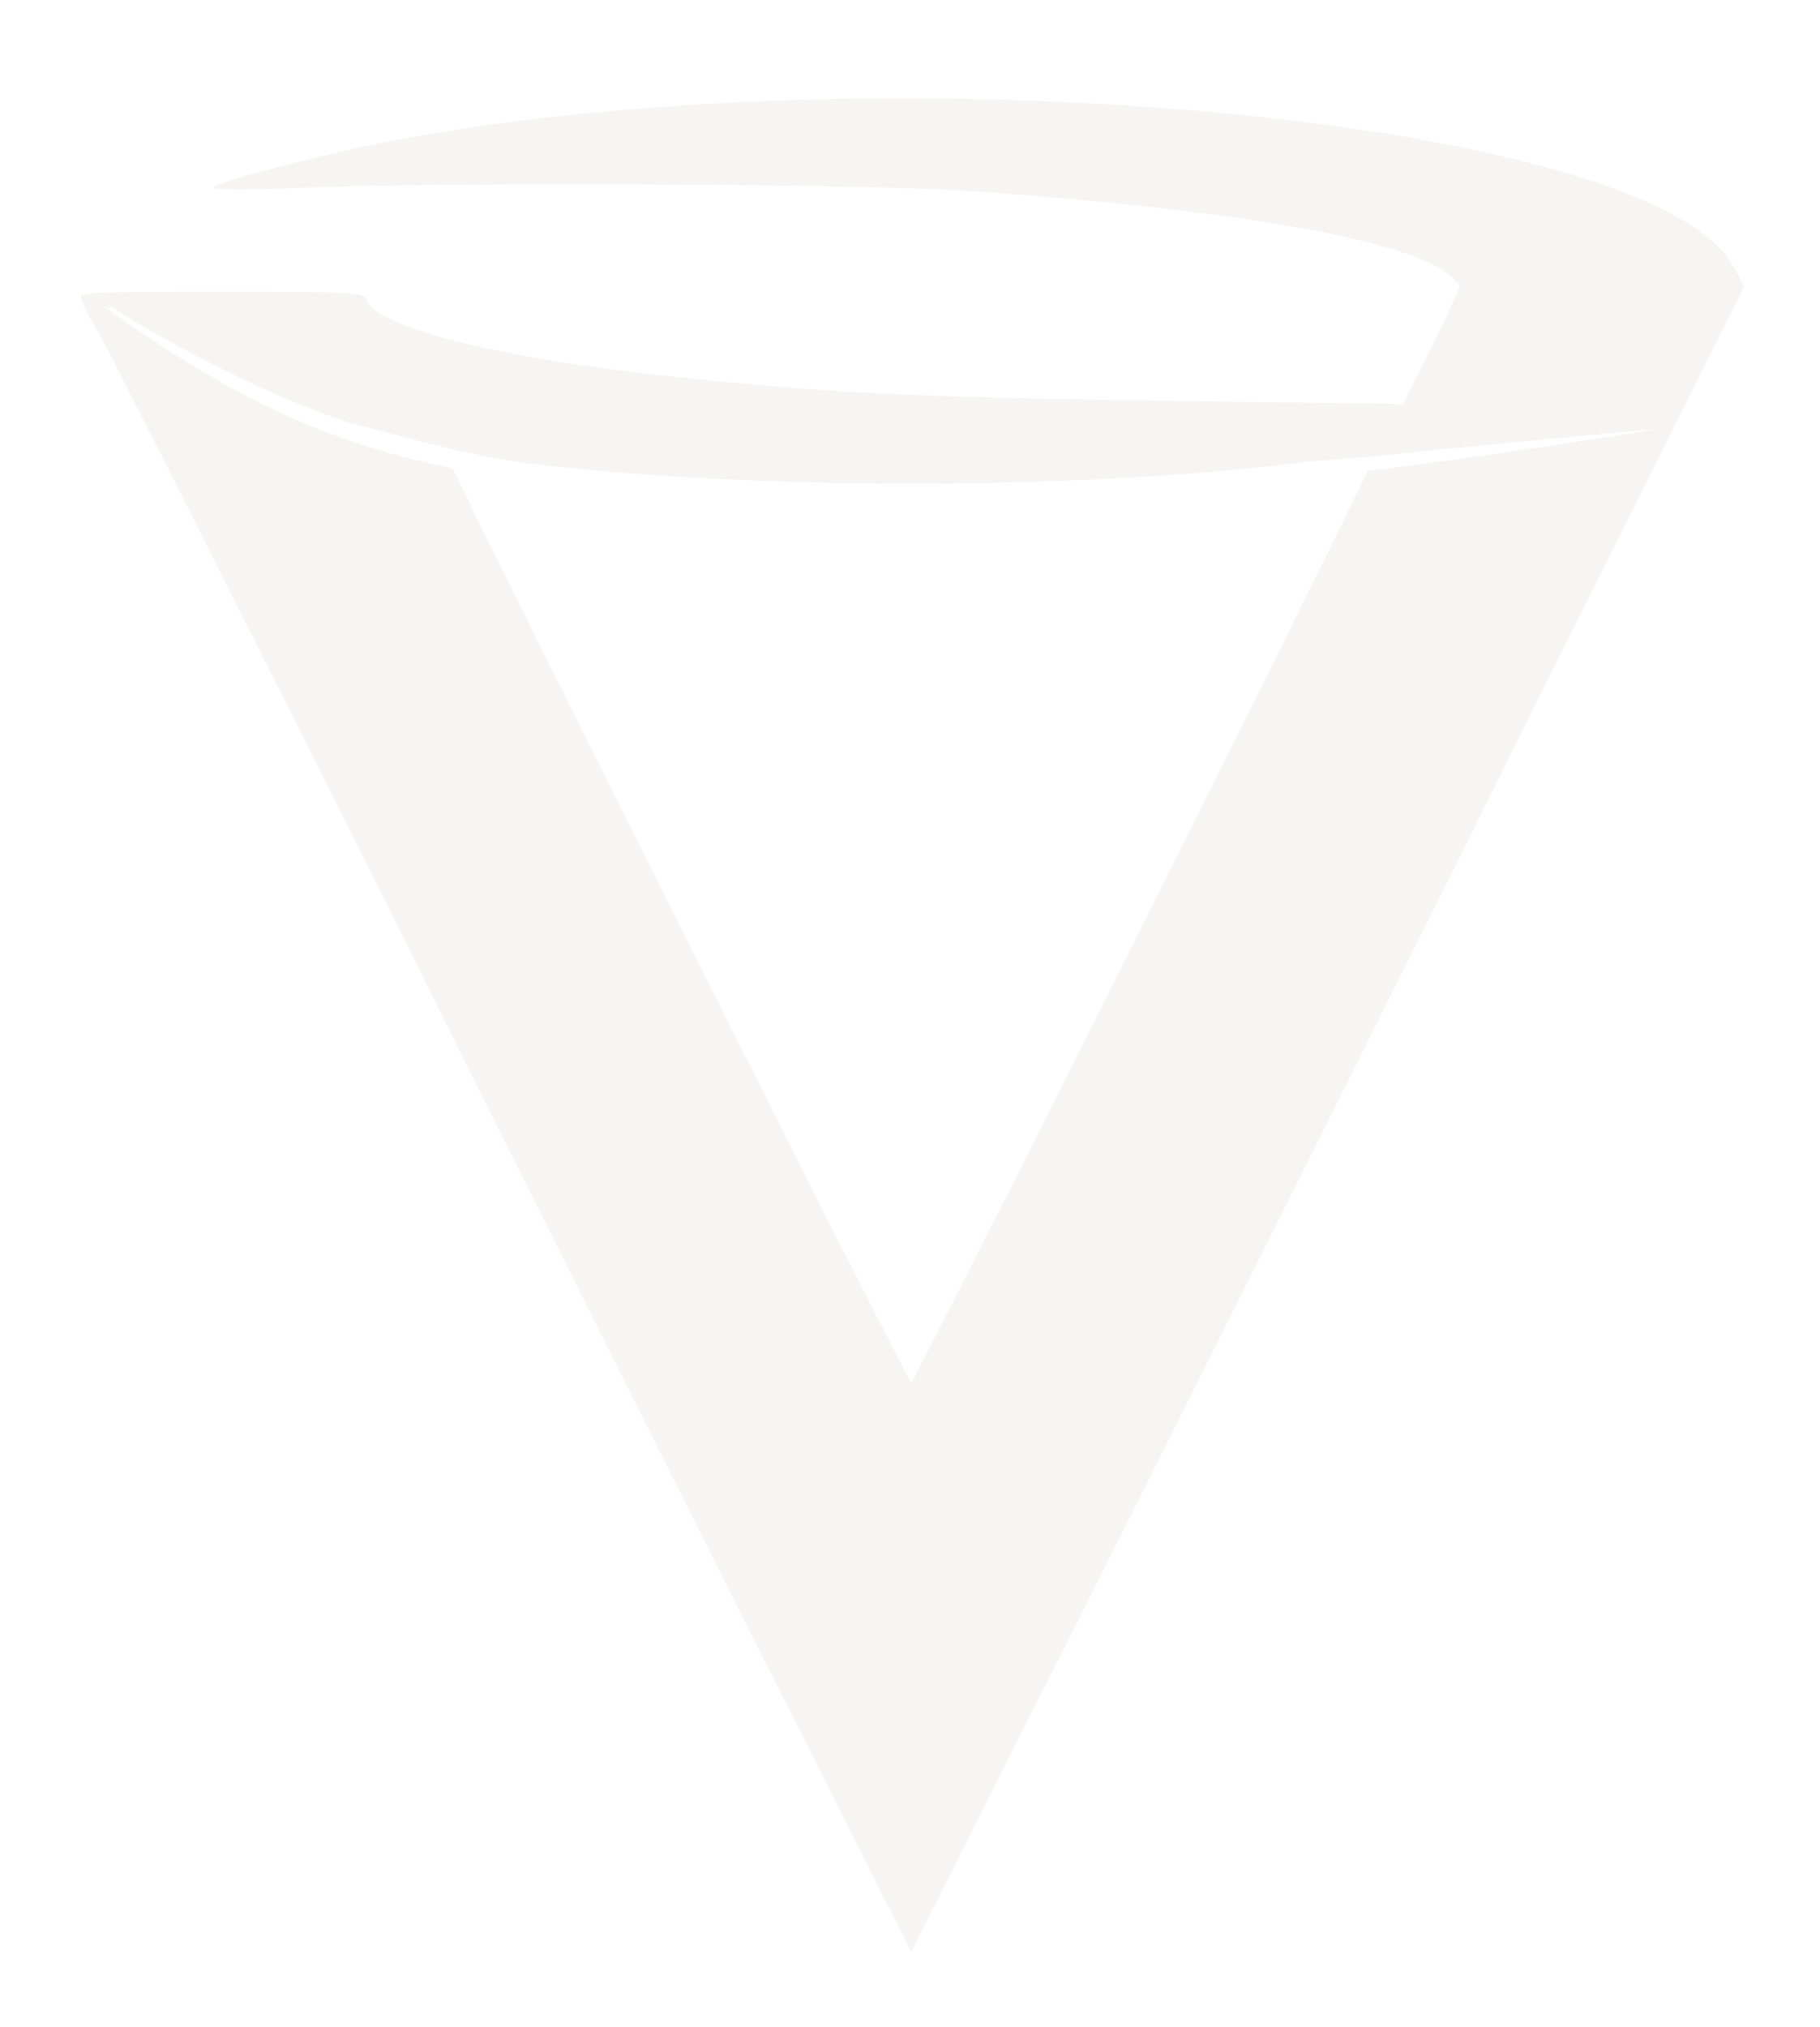
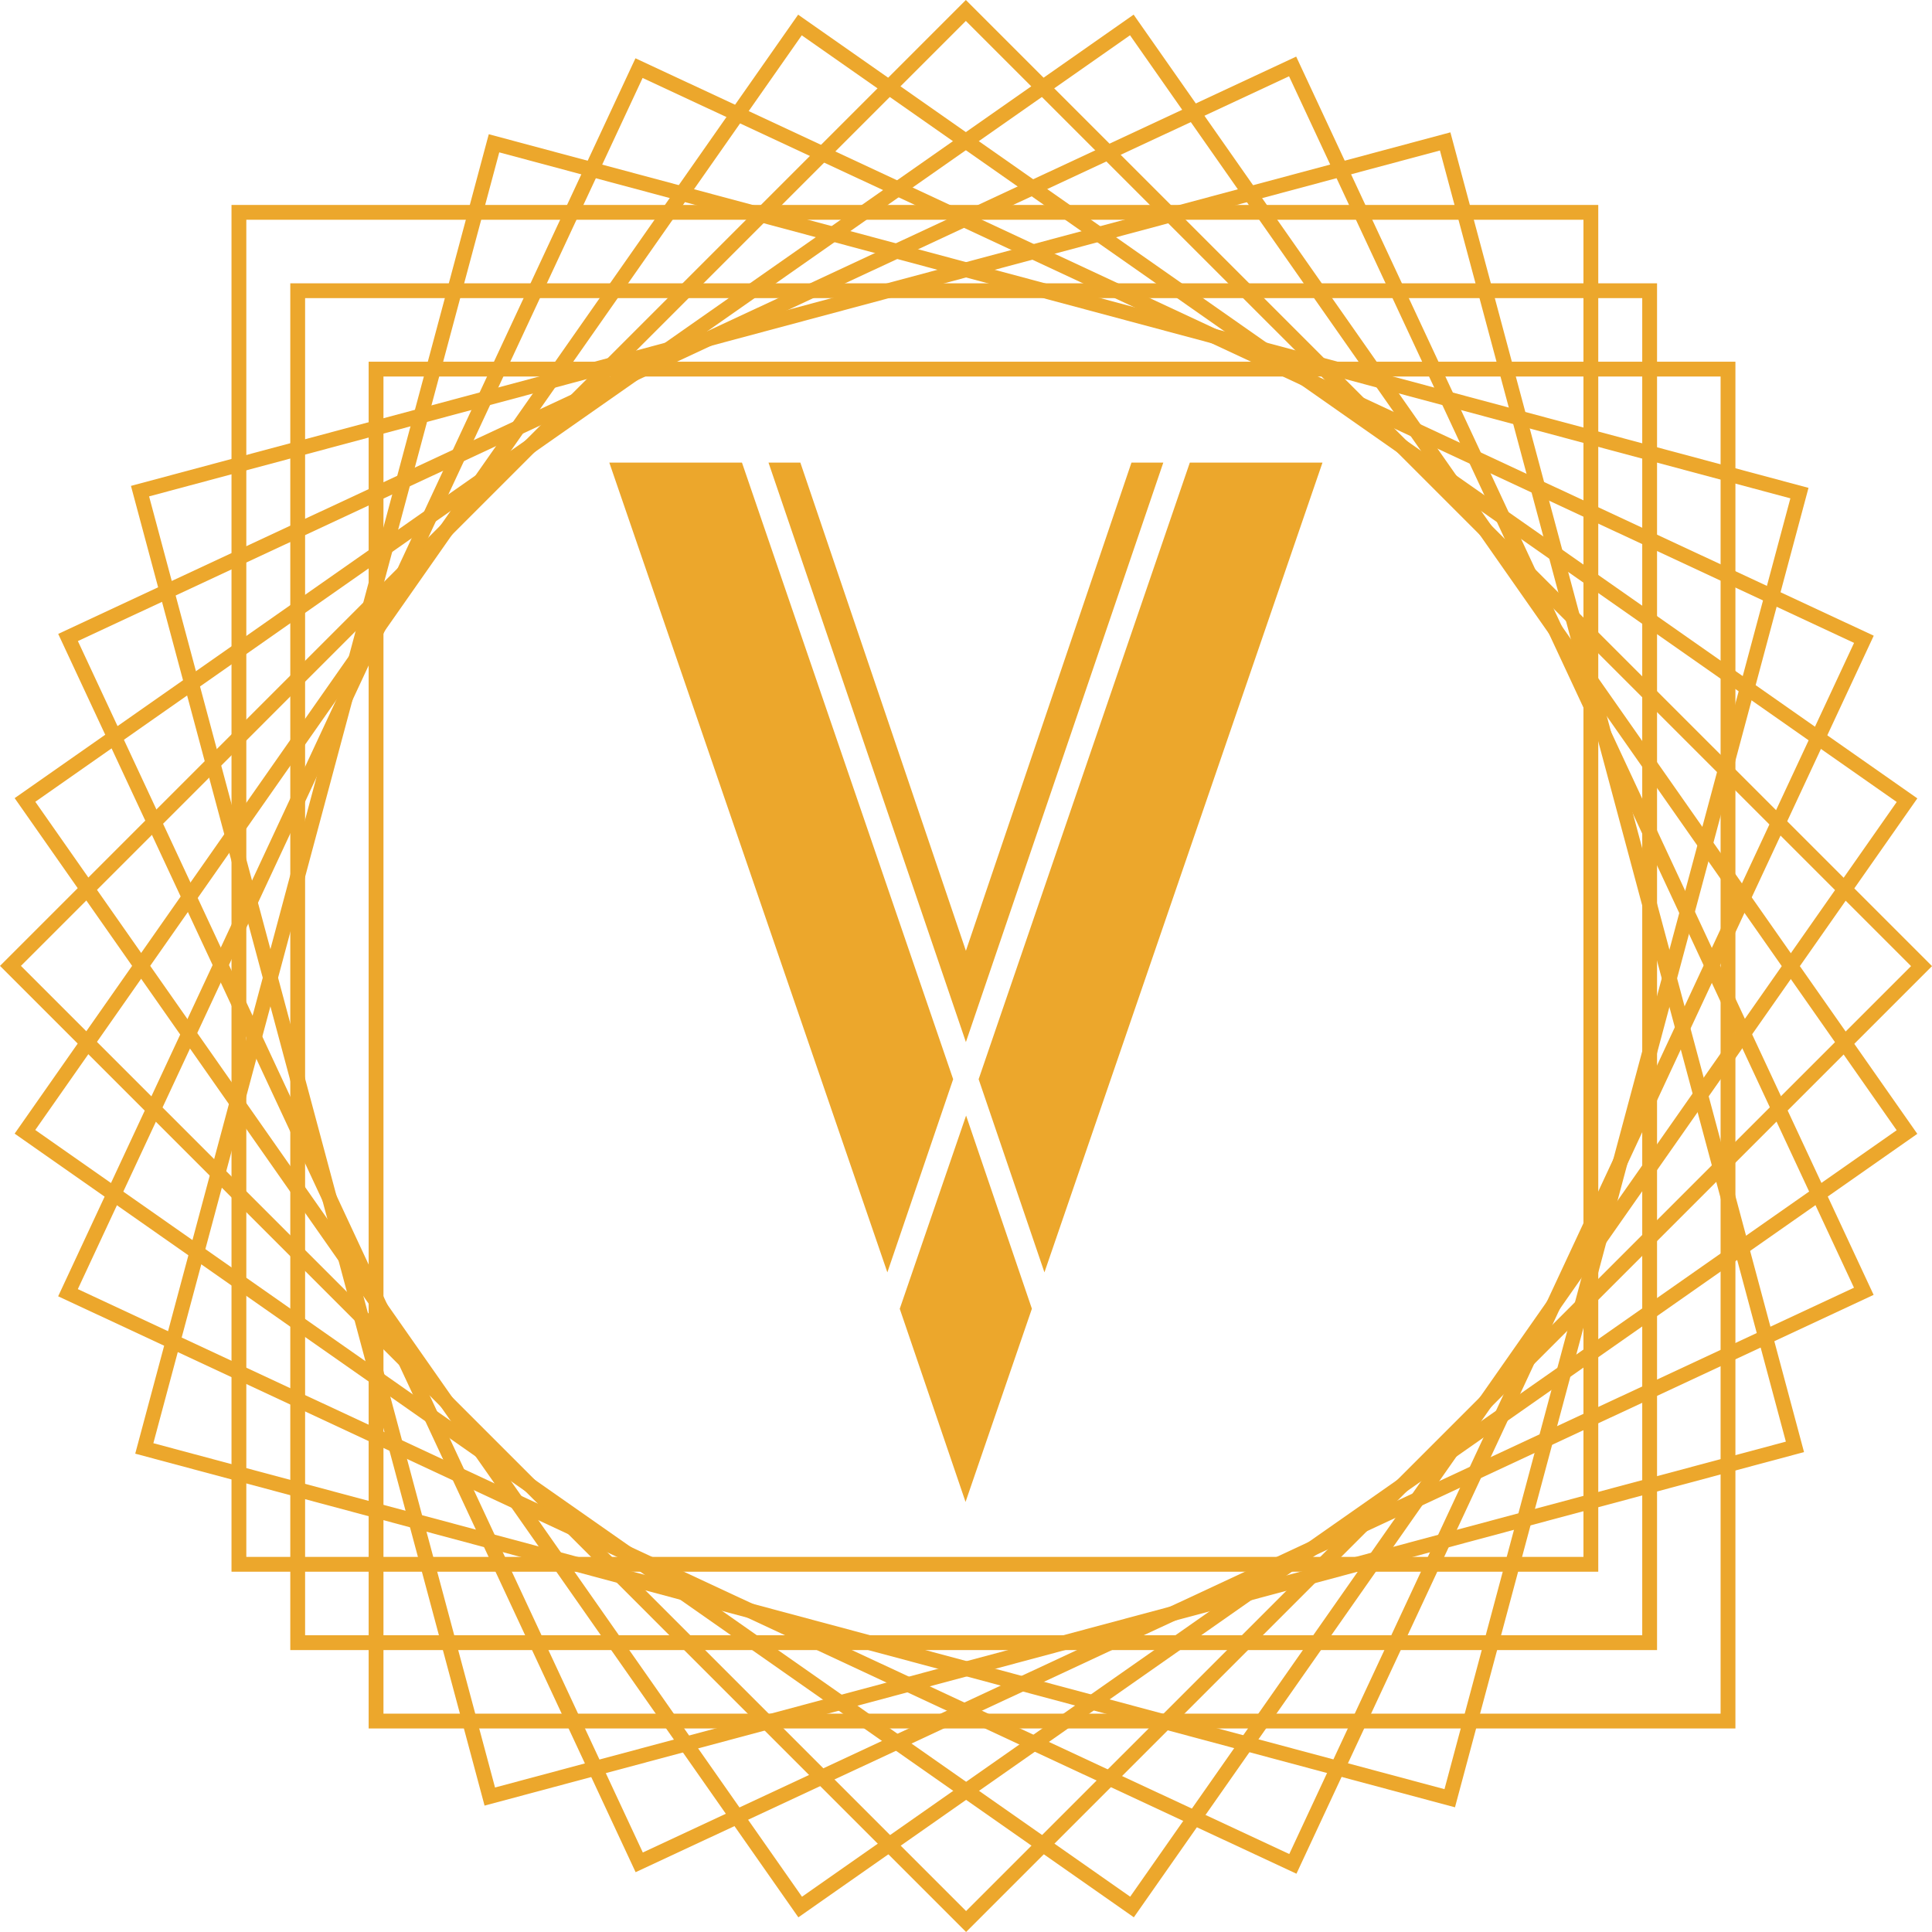
- <svg xmlns="http://www.w3.org/2000/svg" id="svg65" version="1.1" viewBox="0 0 179.267 199.697" height="199.697mm" width="179.267mm">
-   <defs id="defs59" />
-   <g transform="translate(-14.01985,-48.45962)" id="layer1">
-     <path transform="matrix(0.2645833,0,0,0.2645833,14.01985,48.45962)" d="m 334.15,36.611 c -62.493,0.097 -125.9,4.644 -181.404,14.504 -24.338,4.323 -67.928,15.327 -73.117,18.457 -1.956,1.18 10.611,1.321 32.916,0.369 54.635,-2.33 210.869,-1.519 250.486,1.303 92.888,6.615 153.773,16.799 173.693,29.053 3.685,2.267 6.699,5.081 6.699,6.252 0,1.171 -4.716,11.528 -10.48,23.016 l -10.48,20.887 -91.055,-1.283 c -91.043,-1.282 -122.559,-2.815 -178.674,-8.691 -66.11,-6.923 -112.175,-18.303 -116.162,-28.693 -1.056,-2.751 -1.401,-3.18 -53.857,-3.18 -57.041,0 -52.637,0.706 -52.637,2.174 0,1.196 3.48,8.03 7.732,15.186 4.252,7.156 73.599,145.263 154.105,306.904 80.507,161.641 147.408,293.893 147.408,293.893 0,0 70.598,-139.534 155.625,-310.074 L 649.543,106.611 645.625,99.338 C 625.038,61.111 482.16,36.381 334.15,36.611 Z M 39.254,112.457 c 1.103,0.765 2.205,1.501 3.307,2.256 l -0.381,-0.029 c 11.682,7.926 54.911,32.27 88.059,42.736 22.108,5.55 40.657,11.714 68.816,15.414 86.429,10.067 207.205,9.653 290.768,-1.254 9.962,-0.408 13.163,-1.028 22.926,-1.746 39.333,-4.269 75.141,-7.273 105.602,-10.299 0,0 -53.539,8.98 -109.01,15.811 -9.207,19.228 -42.672,86.775 -82.793,167.023 -47.399,94.807 -86.649,172.375 -87.223,172.375 -1.249,0 -160.144,-317.034 -170.684,-340.424 -50.643,-9.777 -88.858,-30.72 -129.387,-59.863 l 2.926,0.227 c -1.778,-1.206 -2.839,-2.009 -2.926,-2.227 z" style="fill:#f6f5f4;fill-opacity:1;stroke-width:2.062" id="path48" />
+ <svg xmlns="http://www.w3.org/2000/svg" id="svg8" version="1.1" viewBox="0 0 130.445 130.445" height="130.445mm" width="130.445mm">
+   <defs id="defs2">
+     <rect id="rect32" height="148.602" width="128.289" y="44.367" x="28.331" />
+     <rect id="rect12" height="94.494" width="98.274" y="61.988" x="24.946" />
+     <clipPath id="clip0">
+       <rect id="rect58" height="394" width="1227" y="147" x="173" />
+     </clipPath>
+     <clipPath id="clip0-0">
+       <rect id="rect169" height="309" width="957" y="382" x="203" />
+     </clipPath>
+     <clipPath id="clip0-2">
+       <rect id="rect1189" height="492" width="492" y="62" x="599" />
+     </clipPath>
+     <clipPath id="clip0-3">
+       <rect id="rect1745" height="492" width="492" y="145" x="838" />
+     </clipPath>
+   </defs>
+   <g id="layer1" transform="translate(-68.25924,-63.58134)" />
+   <g id="layer3" transform="translate(-68.25924,-63.58134)" />
+   <g id="layer4" transform="translate(-68.25924,-63.58134)" />
+   <g id="layer6" transform="translate(-68.25924,-63.58134)" />
+   <g id="layer7" transform="translate(-68.25924,-63.58134)" />
+   <g id="layer5" transform="translate(-68.25924,-63.58134)">
+     <g transform="translate(39.28862,2.993419)" id="g1887">
+       <text transform="matrix(1.410538,0,0,1.410538,-55.04199,-125.781)" style="font-style:normal;font-variant:normal;font-weight:normal;font-stretch:normal;font-size:10.583px;line-height:1.25;font-family:parklane;-inkscape-font-specification:'parklane, Normal';font-variant-ligatures:normal;font-variant-caps:normal;font-variant-numeric:normal;font-feature-settings:normal;text-align:start;letter-spacing:0px;word-spacing:0px;writing-mode:lr-tb;white-space:pre;shape-inside:url(#rect12);fill:#000000;fill-opacity:1;stroke:none;" id="text10" xml:space="preserve" />
+       <g style="font-style:normal;font-variant:normal;font-weight:normal;font-stretch:normal;font-size:88.194px;line-height:1.25;font-family:parklane;-inkscape-font-specification:'parklane, Normal';font-variant-ligatures:normal;font-variant-caps:normal;font-variant-numeric:normal;font-feature-settings:normal;text-align:start;letter-spacing:0px;word-spacing:0px;writing-mode:lr-tb;text-anchor:start;white-space:pre;shape-inside:url(#rect32);fill:#000000;fill-opacity:1;stroke:none" id="text30" transform="matrix(1.410538,0,0,1.410538,-55.04199,-125.781)" aria-label="à" />
+       <g transform="translate(-0.7483547,-0.1870887)" style="font-weight:400;font-size:71.655px;font-family:ParkLane, ParkLane_MSFontService, sans-serif;fill:#eca72c;stroke:none;stroke-width:0.373;fill-opacity:1" id="text69" aria-label="V">
+         <path transform="matrix(0.2645833,0,0,0.2645833,-38.54026,-2.80633)" d="m 461.662,244.051 -1.086,1.549 -198.854,283.996 285.605,199.982 199.939,-285.537 z m 0.922,5.27 L 742.004,444.963 546.398,724.316 266.986,528.666 Z m -49.107,109.037 70.955,206.639 16.791,-49.289 -53.895,-157.35 z m 40.623,0 50.373,147.871 50.373,-147.871 h -8.125 L 504.473,482.938 462.225,358.357 Z m 107.516,0 -53.893,157.35 16.791,49.289 70.955,-206.639 z m -57.094,166.631 -16.928,49.297 -0.002,0.006 16.791,49.289 16.928,-49.297 0.002,-0.006 z" style="font-weight:400;font-size:71.655px;font-family:ParkLane, ParkLane_MSFontService, sans-serif;fill:#eca72c;stroke:none;stroke-width:1.411;fill-opacity:1" id="path2808" />
+       </g>
+       <g style="font-weight:400;font-size:71.655px;font-family:ParkLane, ParkLane_MSFontService, sans-serif;fill:#c3b76f;stroke:none;stroke-width:0.373" id="text69-3" transform="matrix(-1,0,0,1,-6.354684,0.5640213)" aria-label="V" />
+       <g style="font-weight:400;font-size:71.655px;font-family:ParkLane, ParkLane_MSFontService, sans-serif;fill:#c3b76f;stroke:none;stroke-width:0.373" id="text69-3-2" transform="matrix(1,0,0,-1,-10.81725,-9.254518)" aria-label="V" />
+       <g transform="translate(-36.76961,-24.60935)" id="g1811" style="fill:#eca72c;fill-opacity:1">
+         <path id="rect1750" d="m 85.34,104.326 v 0.5 91.781 h 92.281 v -92.281 z m 1,1 h 90.281 v 90.281 H 86.34 Z" style="color:#000000;font-style:normal;font-variant:normal;font-weight:normal;font-stretch:normal;font-size:medium;line-height:normal;font-family:sans-serif;font-variant-ligatures:normal;font-variant-position:normal;font-variant-caps:normal;font-variant-numeric:normal;font-variant-alternates:normal;font-variant-east-asian:normal;font-feature-settings:normal;font-variation-settings:normal;text-indent:0;text-align:start;text-decoration:none;text-decoration-line:none;text-decoration-style:solid;text-decoration-color:#000000;letter-spacing:normal;word-spacing:normal;text-transform:none;writing-mode:lr-tb;direction:ltr;text-orientation:mixed;dominant-baseline:auto;baseline-shift:baseline;text-anchor:start;white-space:normal;shape-padding:0;shape-margin:0;inline-size:0;clip-rule:nonzero;display:inline;overflow:visible;visibility:visible;opacity:1;isolation:auto;mix-blend-mode:normal;color-interpolation:sRGB;color-interpolation-filters:linearRGB;solid-color:#000000;solid-opacity:1;vector-effect:none;fill:#eca72c;fill-opacity:1;fill-rule:nonzero;stroke:none;stroke-linecap:butt;stroke-linejoin:miter;stroke-miterlimit:8;stroke-dasharray:none;stroke-dashoffset:0;stroke-opacity:1;color-rendering:auto;image-rendering:auto;shape-rendering:auto;text-rendering:auto;enable-background:accumulate;stop-color:#000000;stop-opacity:1" />
+         <path id="rect1752" d="m 90.631,109.619 v 0.5 91.781 h 92.281 v -92.281 z m 1,1 h 90.281 v 90.281 H 91.631 Z" style="color:#000000;font-style:normal;font-variant:normal;font-weight:normal;font-stretch:normal;font-size:medium;line-height:normal;font-family:sans-serif;font-variant-ligatures:normal;font-variant-position:normal;font-variant-caps:normal;font-variant-numeric:normal;font-variant-alternates:normal;font-variant-east-asian:normal;font-feature-settings:normal;font-variation-settings:normal;text-indent:0;text-align:start;text-decoration:none;text-decoration-line:none;text-decoration-style:solid;text-decoration-color:#000000;letter-spacing:normal;word-spacing:normal;text-transform:none;writing-mode:lr-tb;direction:ltr;text-orientation:mixed;dominant-baseline:auto;baseline-shift:baseline;text-anchor:start;white-space:normal;shape-padding:0;shape-margin:0;inline-size:0;clip-rule:nonzero;display:inline;overflow:visible;visibility:visible;opacity:1;isolation:auto;mix-blend-mode:normal;color-interpolation:sRGB;color-interpolation-filters:linearRGB;solid-color:#000000;solid-opacity:1;vector-effect:none;fill:#eca72c;fill-opacity:1;fill-rule:nonzero;stroke:none;stroke-linecap:butt;stroke-linejoin:miter;stroke-miterlimit:8;stroke-dasharray:none;stroke-dashoffset:0;stroke-opacity:1;color-rendering:auto;image-rendering:auto;shape-rendering:auto;text-rendering:auto;enable-background:accumulate;stop-color:#000000;stop-opacity:1" />
+         <path id="rect1754" d="m 81.371,99.035 v 0.5 91.781 H 173.652 V 99.035 Z m 1,1 h 90.281 v 90.281 H 82.371 Z" style="color:#000000;font-style:normal;font-variant:normal;font-weight:normal;font-stretch:normal;font-size:medium;line-height:normal;font-family:sans-serif;font-variant-ligatures:normal;font-variant-position:normal;font-variant-caps:normal;font-variant-numeric:normal;font-variant-alternates:normal;font-variant-east-asian:normal;font-feature-settings:normal;font-variation-settings:normal;text-indent:0;text-align:start;text-decoration:none;text-decoration-line:none;text-decoration-style:solid;text-decoration-color:#000000;letter-spacing:normal;word-spacing:normal;text-transform:none;writing-mode:lr-tb;direction:ltr;text-orientation:mixed;dominant-baseline:auto;baseline-shift:baseline;text-anchor:start;white-space:normal;shape-padding:0;shape-margin:0;inline-size:0;clip-rule:nonzero;display:inline;overflow:visible;visibility:visible;opacity:1;isolation:auto;mix-blend-mode:normal;color-interpolation:sRGB;color-interpolation-filters:linearRGB;solid-color:#000000;solid-opacity:1;vector-effect:none;fill:#eca72c;fill-opacity:1;fill-rule:nonzero;stroke:none;stroke-linecap:butt;stroke-linejoin:miter;stroke-miterlimit:8;stroke-dasharray:none;stroke-dashoffset:0;stroke-opacity:1;color-rendering:auto;image-rendering:auto;shape-rendering:auto;text-rendering:auto;enable-background:accumulate;stop-color:#000000;stop-opacity:1" />
+         <path id="path1756" d="m 130.953,85.197 -0.354,0.354 -64.859,64.861 65.229,65.23 65.217,-65.215 z m 0,1.414 63.818,63.816 -63.803,63.801 -63.814,-63.816 z" style="color:#000000;font-style:normal;font-variant:normal;font-weight:normal;font-stretch:normal;font-size:medium;line-height:normal;font-family:sans-serif;font-variant-ligatures:normal;font-variant-position:normal;font-variant-caps:normal;font-variant-numeric:normal;font-variant-alternates:normal;font-variant-east-asian:normal;font-feature-settings:normal;font-variation-settings:normal;text-indent:0;text-align:start;text-decoration:none;text-decoration-line:none;text-decoration-style:solid;text-decoration-color:#000000;letter-spacing:normal;word-spacing:normal;text-transform:none;writing-mode:lr-tb;direction:ltr;text-orientation:mixed;dominant-baseline:auto;baseline-shift:baseline;text-anchor:start;white-space:normal;shape-padding:0;shape-margin:0;inline-size:0;clip-rule:nonzero;display:inline;overflow:visible;visibility:visible;opacity:1;isolation:auto;mix-blend-mode:normal;color-interpolation:sRGB;color-interpolation-filters:linearRGB;solid-color:#000000;solid-opacity:1;vector-effect:none;fill:#eca72c;fill-opacity:1;fill-rule:evenodd;stroke:none;stroke-linecap:butt;stroke-linejoin:miter;stroke-miterlimit:8;stroke-dasharray:none;stroke-dashoffset:0;stroke-opacity:1;color-rendering:auto;image-rendering:auto;shape-rendering:auto;text-rendering:auto;enable-background:accumulate;stop-color:#000000;stop-opacity:1" />
+         <path id="path1758" d="m 142.281,86.186 -0.41,0.287 -75.141,52.613 52.914,75.566 75.549,-52.9 z m -0.244,1.393 51.762,73.93 -73.91,51.752 L 68.125,139.332 Z" style="color:#000000;font-style:normal;font-variant:normal;font-weight:normal;font-stretch:normal;font-size:medium;line-height:normal;font-family:sans-serif;font-variant-ligatures:normal;font-variant-position:normal;font-variant-caps:normal;font-variant-numeric:normal;font-variant-alternates:normal;font-variant-east-asian:normal;font-feature-settings:normal;font-variation-settings:normal;text-indent:0;text-align:start;text-decoration:none;text-decoration-line:none;text-decoration-style:solid;text-decoration-color:#000000;letter-spacing:normal;word-spacing:normal;text-transform:none;writing-mode:lr-tb;direction:ltr;text-orientation:mixed;dominant-baseline:auto;baseline-shift:baseline;text-anchor:start;white-space:normal;shape-padding:0;shape-margin:0;inline-size:0;clip-rule:nonzero;display:inline;overflow:visible;visibility:visible;opacity:1;isolation:auto;mix-blend-mode:normal;color-interpolation:sRGB;color-interpolation-filters:linearRGB;solid-color:#000000;solid-opacity:1;vector-effect:none;fill:#eca72c;fill-opacity:1;fill-rule:evenodd;stroke:none;stroke-linecap:butt;stroke-linejoin:miter;stroke-miterlimit:8;stroke-dasharray:none;stroke-dashoffset:0;stroke-opacity:1;color-rendering:auto;image-rendering:auto;shape-rendering:auto;text-rendering:auto;enable-background:accumulate;stop-color:#000000;stop-opacity:1" />
+         <path id="path1762" d="m 108.646,89.133 -0.213,0.453 -38.766,83.135 83.607,38.986 38.977,-83.588 z m 0.482,1.328 81.795,38.143 -38.133,81.773 -81.795,-38.141 z" style="color:#000000;font-style:normal;font-variant:normal;font-weight:normal;font-stretch:normal;font-size:medium;line-height:normal;font-family:sans-serif;font-variant-ligatures:normal;font-variant-position:normal;font-variant-caps:normal;font-variant-numeric:normal;font-variant-alternates:normal;font-variant-east-asian:normal;font-feature-settings:normal;font-variation-settings:normal;text-indent:0;text-align:start;text-decoration:none;text-decoration-line:none;text-decoration-style:solid;text-decoration-color:#000000;letter-spacing:normal;word-spacing:normal;text-transform:none;writing-mode:lr-tb;direction:ltr;text-orientation:mixed;dominant-baseline:auto;baseline-shift:baseline;text-anchor:start;white-space:normal;shape-padding:0;shape-margin:0;inline-size:0;clip-rule:nonzero;display:inline;overflow:visible;visibility:visible;opacity:1;isolation:auto;mix-blend-mode:normal;color-interpolation:sRGB;color-interpolation-filters:linearRGB;solid-color:#000000;solid-opacity:1;vector-effect:none;fill:#eca72c;fill-opacity:1;fill-rule:evenodd;stroke:none;stroke-linecap:butt;stroke-linejoin:miter;stroke-miterlimit:8;stroke-dasharray:none;stroke-dashoffset:0;stroke-opacity:1;color-rendering:auto;image-rendering:auto;shape-rendering:auto;text-rendering:auto;enable-background:accumulate;stop-color:#000000;stop-opacity:1" />
+         <path id="path1764" d="m 153.256,89.018 -0.453,0.213 -83.133,38.766 38.986,83.607 83.588,-38.979 z m -0.482,1.33 38.143,81.793 -81.775,38.133 -38.143,-81.793 z" style="color:#000000;font-style:normal;font-variant:normal;font-weight:normal;font-stretch:normal;font-size:medium;line-height:normal;font-family:sans-serif;font-variant-ligatures:normal;font-variant-position:normal;font-variant-caps:normal;font-variant-numeric:normal;font-variant-alternates:normal;font-variant-east-asian:normal;font-feature-settings:normal;font-variation-settings:normal;text-indent:0;text-align:start;text-decoration:none;text-decoration-line:none;text-decoration-style:solid;text-decoration-color:#000000;letter-spacing:normal;word-spacing:normal;text-transform:none;writing-mode:lr-tb;direction:ltr;text-orientation:mixed;dominant-baseline:auto;baseline-shift:baseline;text-anchor:start;white-space:normal;shape-padding:0;shape-margin:0;inline-size:0;clip-rule:nonzero;display:inline;overflow:visible;visibility:visible;opacity:1;isolation:auto;mix-blend-mode:normal;color-interpolation:sRGB;color-interpolation-filters:linearRGB;solid-color:#000000;solid-opacity:1;vector-effect:none;fill:#eca72c;fill-opacity:1;fill-rule:evenodd;stroke:none;stroke-linecap:butt;stroke-linejoin:miter;stroke-miterlimit:8;stroke-dasharray:none;stroke-dashoffset:0;stroke-opacity:1;color-rendering:auto;image-rendering:auto;shape-rendering:auto;text-rendering:auto;enable-background:accumulate;stop-color:#000000;stop-opacity:1" />
+         <path id="path1766" d="m 163.668,94.133 -0.482,0.129 -88.604,23.742 23.875,89.105 89.088,-23.869 z m -0.707,1.225 23.357,87.176 -87.154,23.352 -23.357,-87.174 z" style="color:#000000;font-style:normal;font-variant:normal;font-weight:normal;font-stretch:normal;font-size:medium;line-height:normal;font-family:sans-serif;font-variant-ligatures:normal;font-variant-position:normal;font-variant-caps:normal;font-variant-numeric:normal;font-variant-alternates:normal;font-variant-east-asian:normal;font-feature-settings:normal;font-variation-settings:normal;text-indent:0;text-align:start;text-decoration:none;text-decoration-line:none;text-decoration-style:solid;text-decoration-color:#000000;letter-spacing:normal;word-spacing:normal;text-transform:none;writing-mode:lr-tb;direction:ltr;text-orientation:mixed;dominant-baseline:auto;baseline-shift:baseline;text-anchor:start;white-space:normal;shape-padding:0;shape-margin:0;inline-size:0;clip-rule:nonzero;display:inline;overflow:visible;visibility:visible;opacity:1;isolation:auto;mix-blend-mode:normal;color-interpolation:sRGB;color-interpolation-filters:linearRGB;solid-color:#000000;solid-opacity:1;vector-effect:none;fill:#eca72c;fill-opacity:1;fill-rule:evenodd;stroke:none;stroke-linecap:butt;stroke-linejoin:miter;stroke-miterlimit:8;stroke-dasharray:none;stroke-dashoffset:0;stroke-opacity:1;color-rendering:auto;image-rendering:auto;shape-rendering:auto;text-rendering:auto;enable-background:accumulate;stop-color:#000000;stop-opacity:1" />
+         <path id="path1768" d="m 98.742,94.26 -0.131,0.484 -23.74,88.602 89.107,23.877 23.869,-89.086 z m 0.707,1.225 87.174,23.359 -23.354,87.154 -87.174,-23.359 z" style="color:#000000;font-style:normal;font-variant:normal;font-weight:normal;font-stretch:normal;font-size:medium;line-height:normal;font-family:sans-serif;font-variant-ligatures:normal;font-variant-position:normal;font-variant-caps:normal;font-variant-numeric:normal;font-variant-alternates:normal;font-variant-east-asian:normal;font-feature-settings:normal;font-variation-settings:normal;text-indent:0;text-align:start;text-decoration:none;text-decoration-line:none;text-decoration-style:solid;text-decoration-color:#000000;letter-spacing:normal;word-spacing:normal;text-transform:none;writing-mode:lr-tb;direction:ltr;text-orientation:mixed;dominant-baseline:auto;baseline-shift:baseline;text-anchor:start;white-space:normal;shape-padding:0;shape-margin:0;inline-size:0;clip-rule:nonzero;display:inline;overflow:visible;visibility:visible;opacity:1;isolation:auto;mix-blend-mode:normal;color-interpolation:sRGB;color-interpolation-filters:linearRGB;solid-color:#000000;solid-opacity:1;vector-effect:none;fill:#eca72c;fill-opacity:1;fill-rule:evenodd;stroke:none;stroke-linecap:butt;stroke-linejoin:miter;stroke-miterlimit:8;stroke-dasharray:none;stroke-dashoffset:0;stroke-opacity:1;color-rendering:auto;image-rendering:auto;shape-rendering:auto;text-rendering:auto;enable-background:accumulate;stop-color:#000000;stop-opacity:1" />
+       </g>
+       <g style="font-weight:400;font-size:71.655px;font-family:ParkLane, ParkLane_MSFontService, sans-serif;fill:#c3b76f;stroke:none;stroke-width:0.373" id="text69-3-2-2" transform="matrix(-1,0,0,1,199.1788,305.9348)" aria-label="V" />
+     </g>
  </g>
+   <g id="layer2" transform="translate(-68.25924,-63.58134)" />
</svg>
